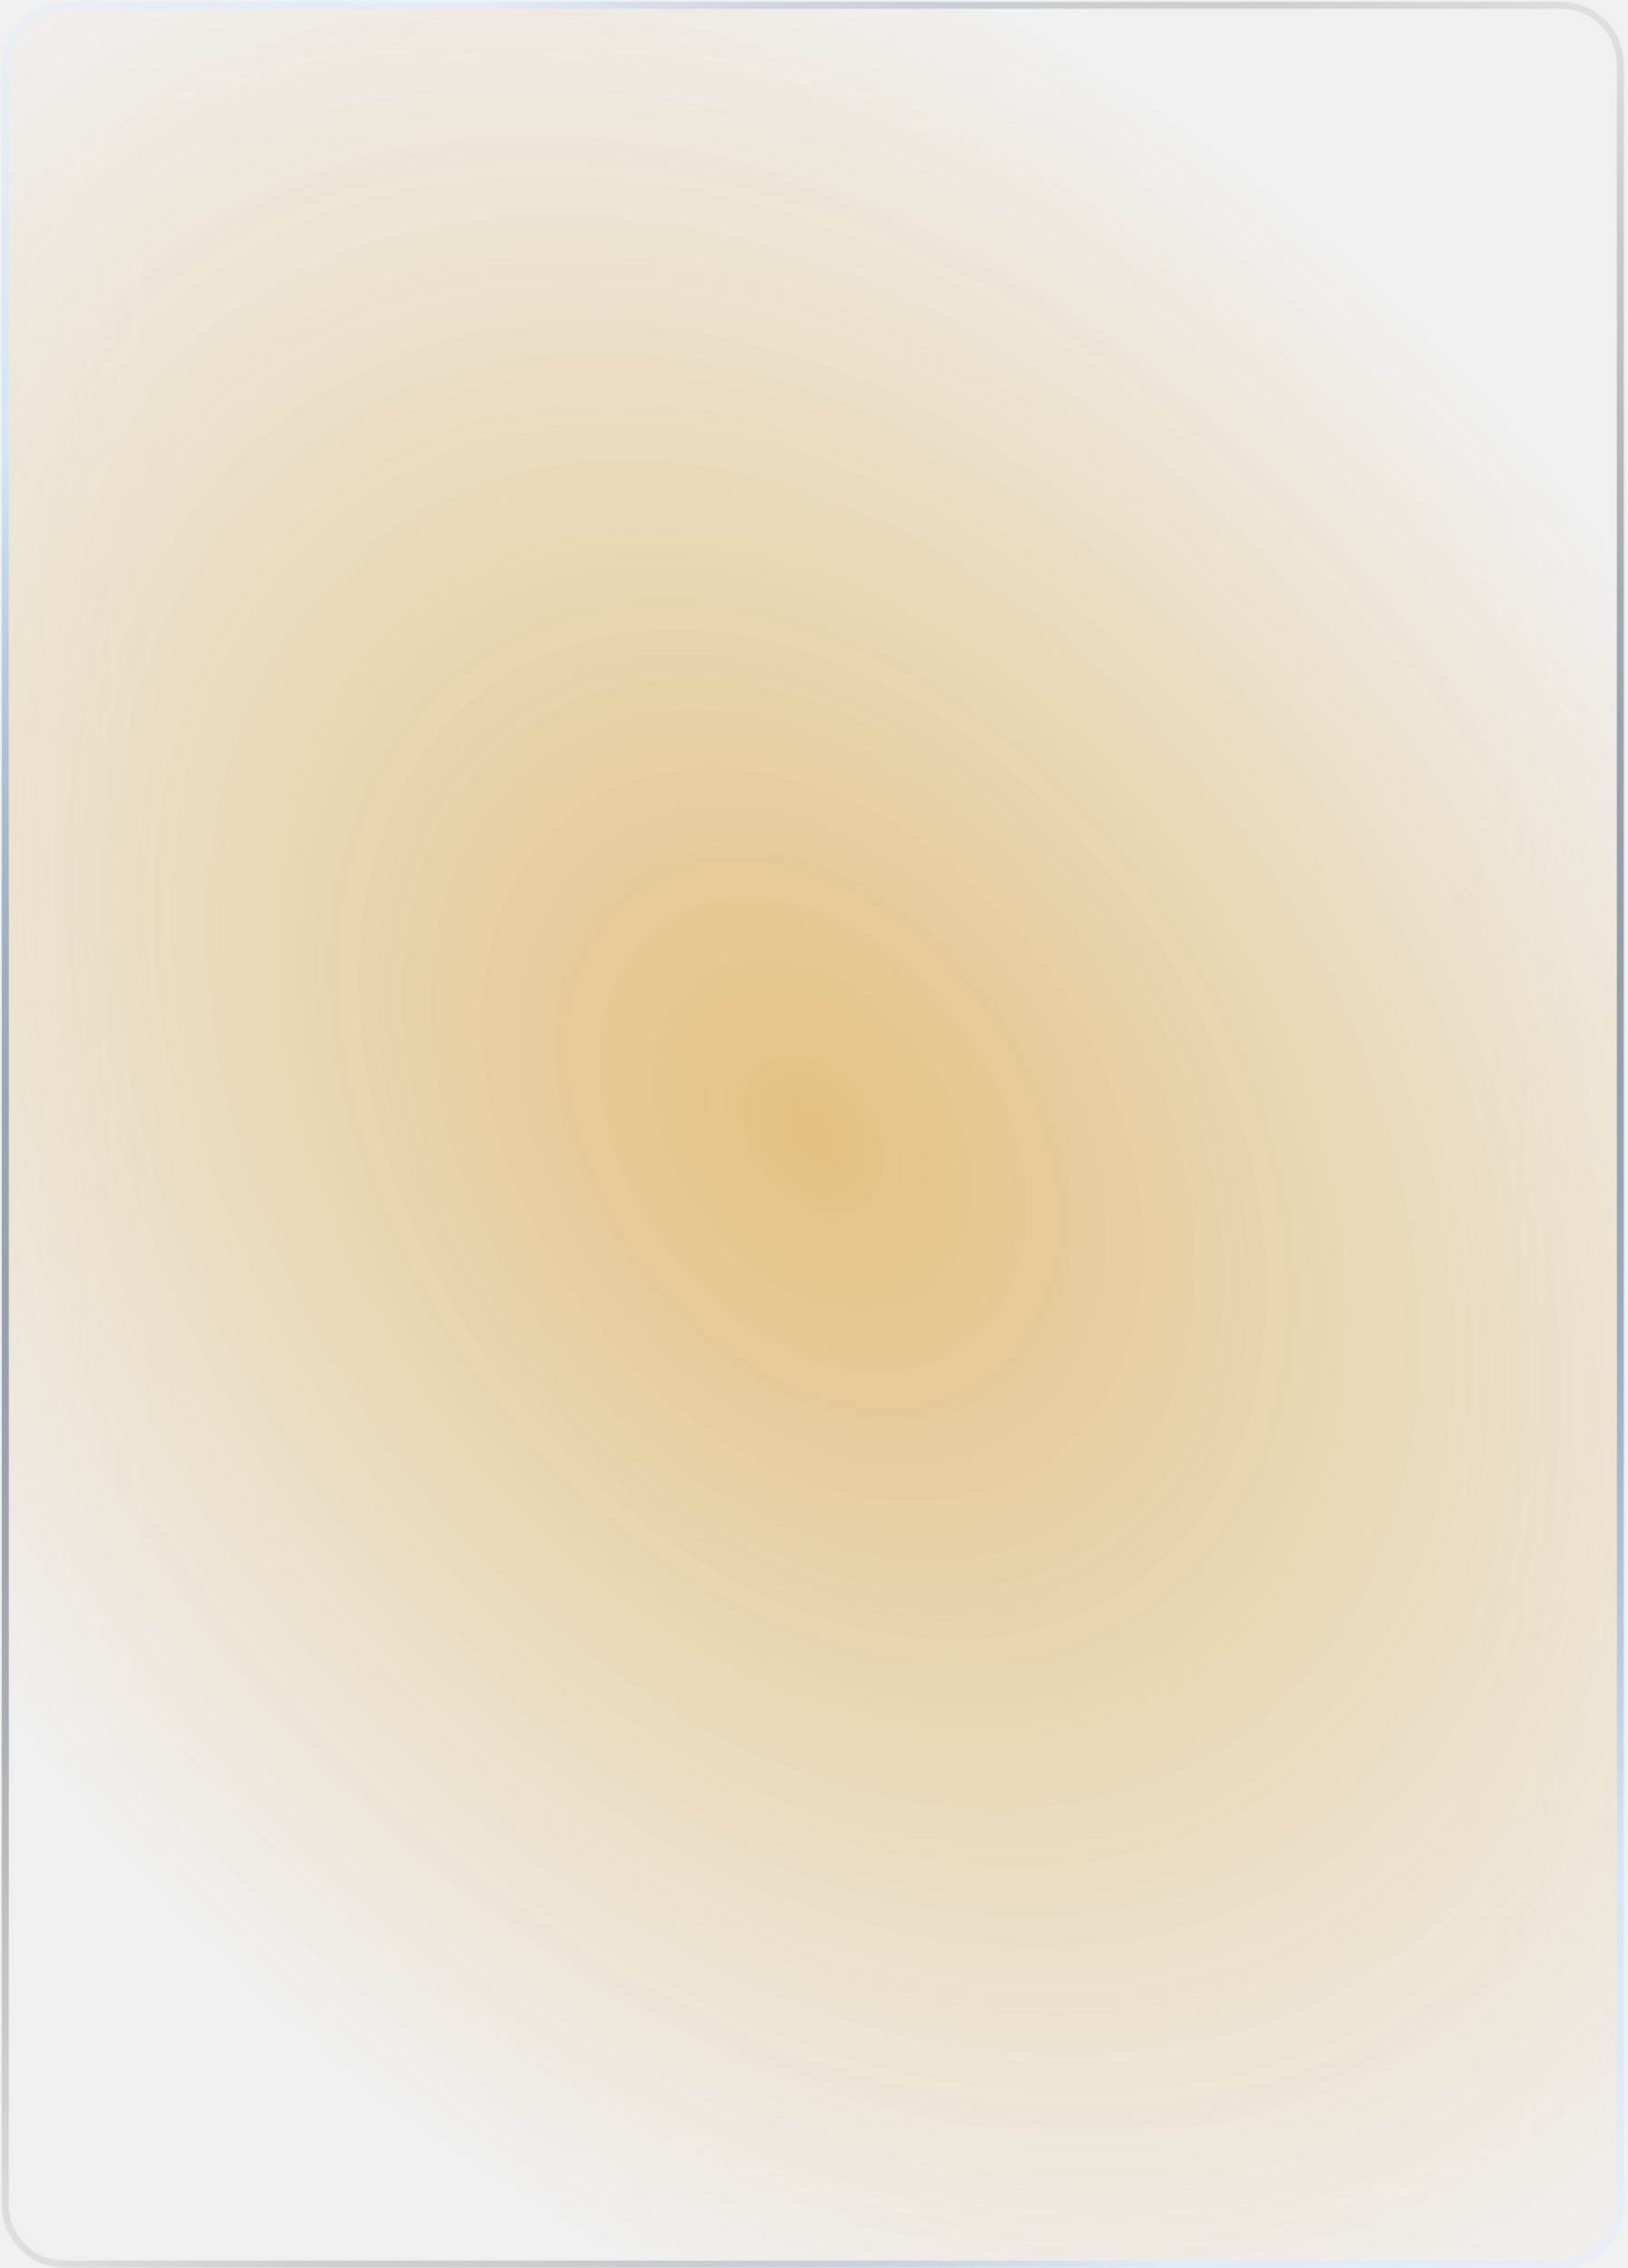
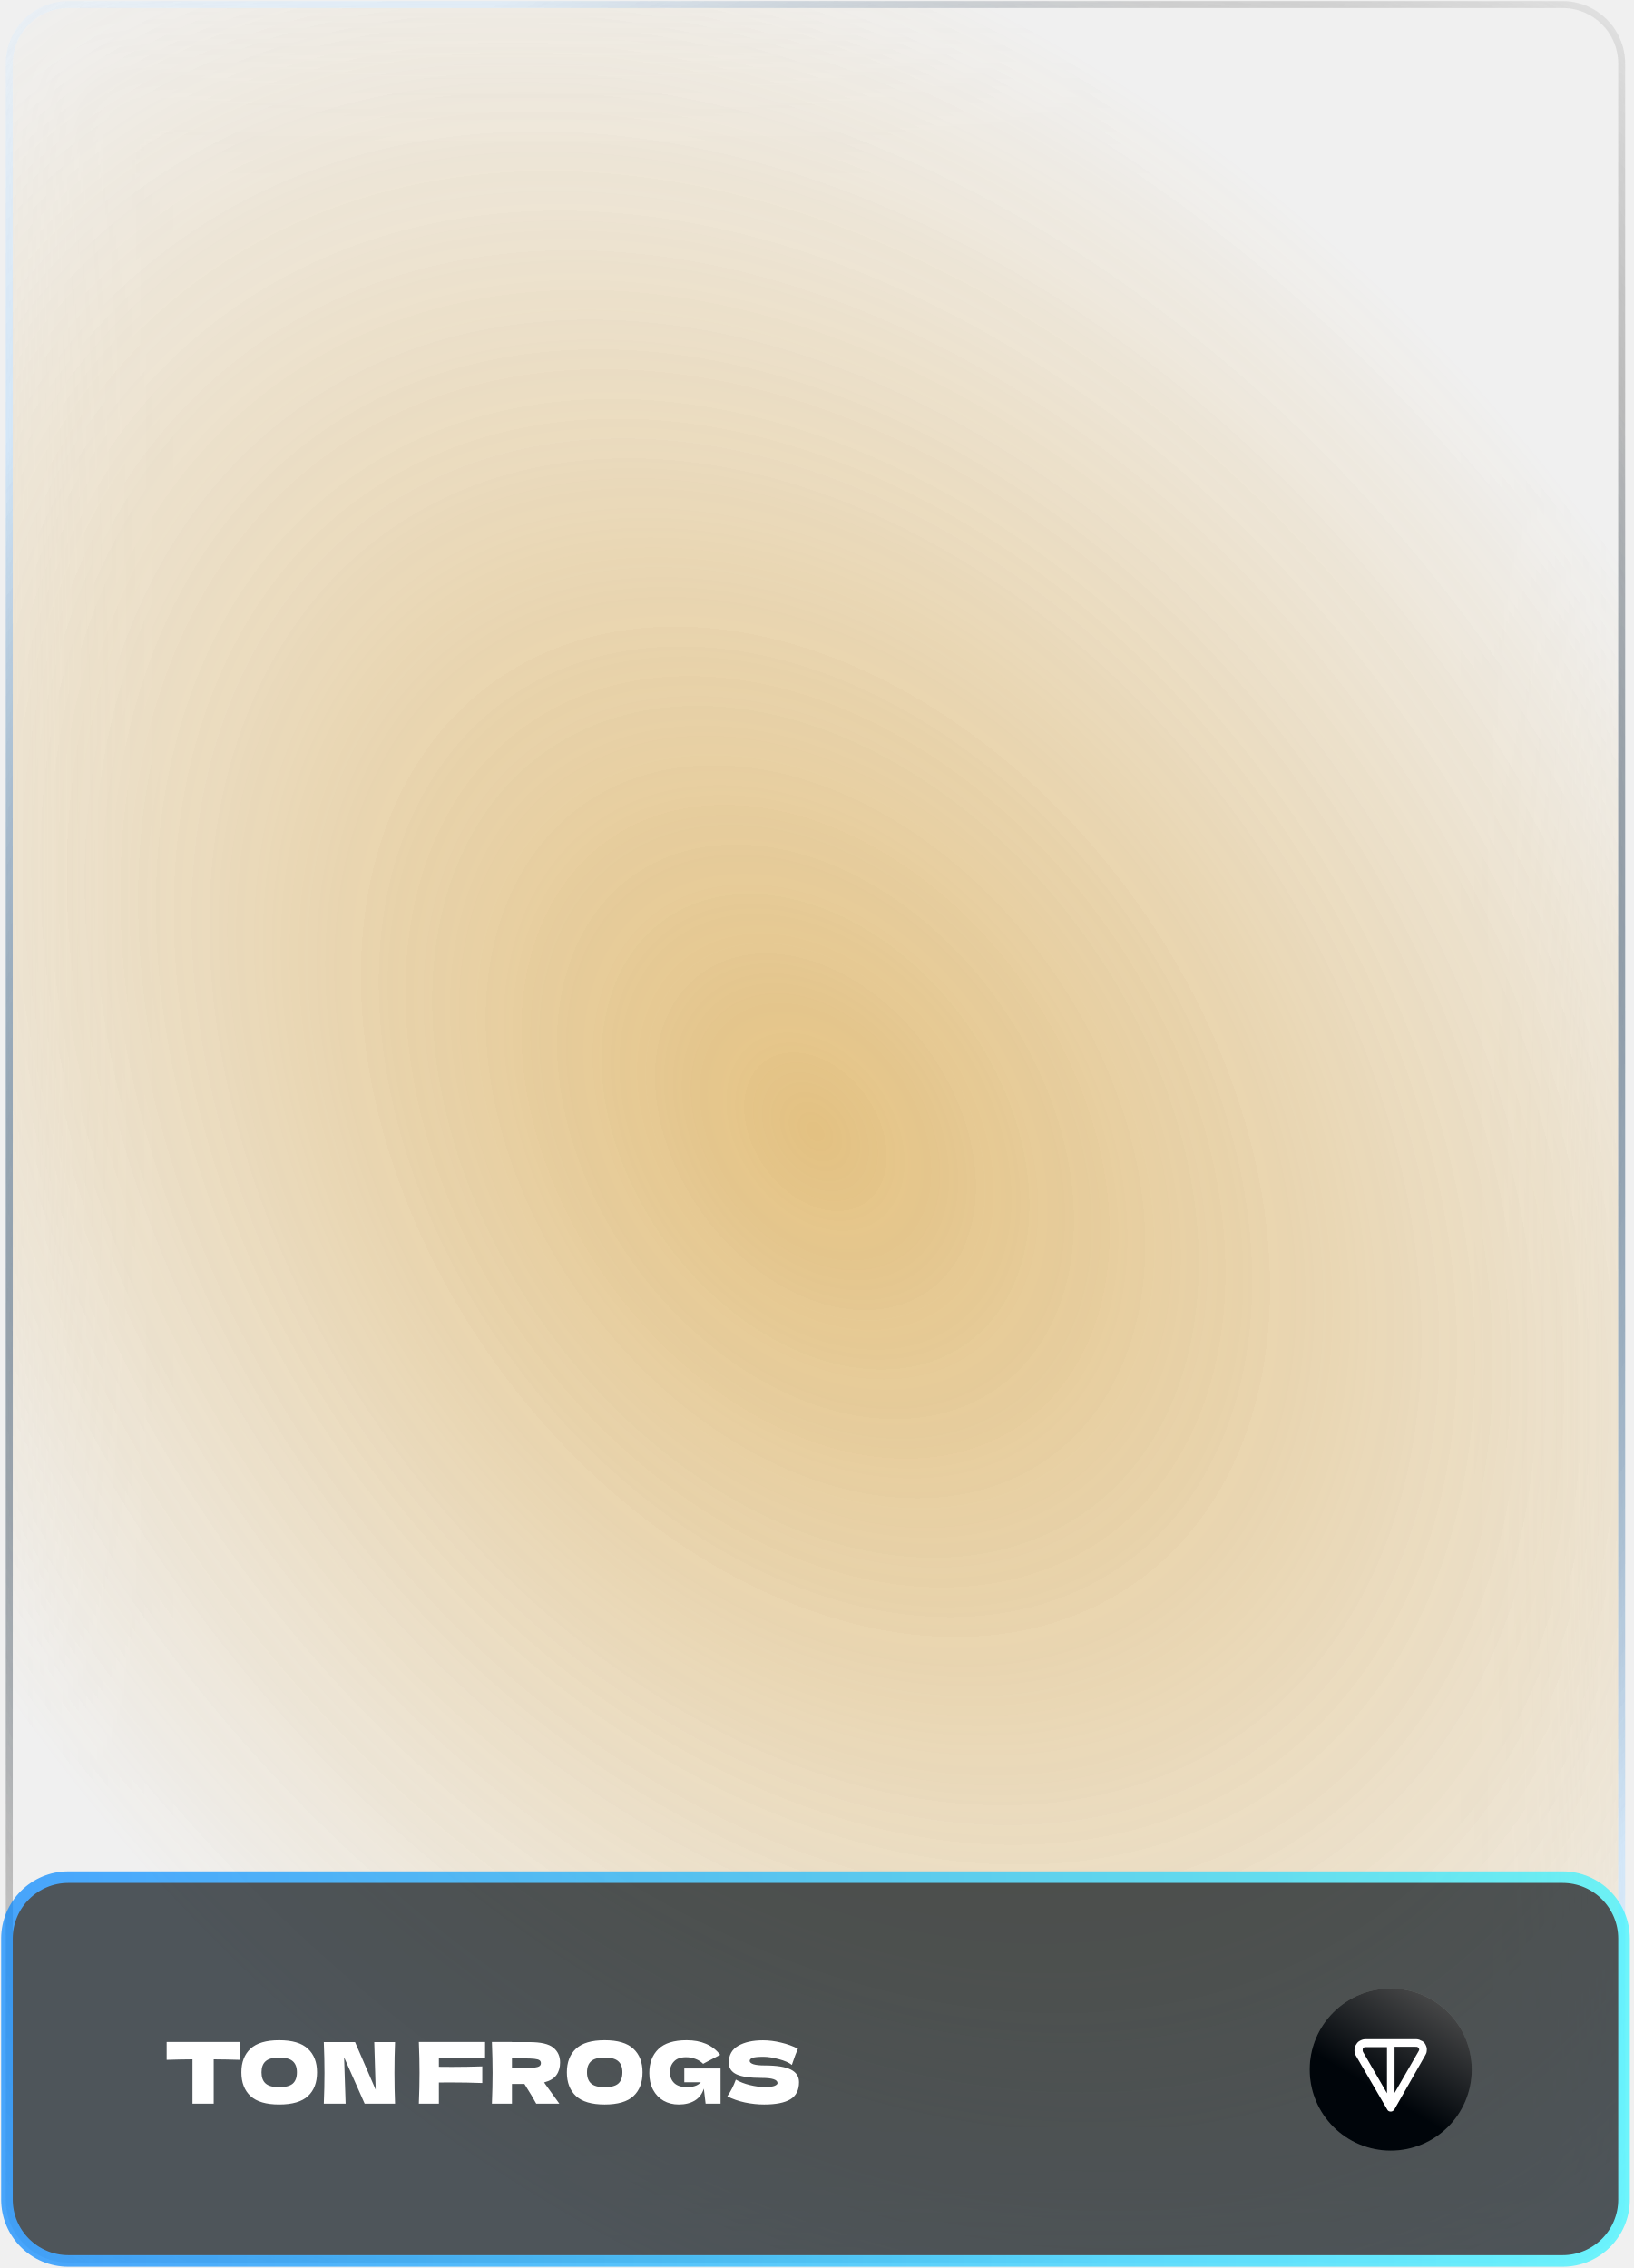
- <svg xmlns="http://www.w3.org/2000/svg" width="371" height="517" viewBox="0 0 371 517" fill="none">
-   <g filter="url(#filter0_b_429_332)">
-     <rect x="368.658" y="515.321" width="366.658" height="513.321" rx="12.712" transform="rotate(-180 368.658 515.321)" fill="url(#paint0_diamond_429_332)" fill-opacity="0.5" />
-     <rect x="369.453" y="516.116" width="368.247" height="514.91" rx="13.507" transform="rotate(-180 369.453 516.116)" stroke="url(#paint1_radial_429_332)" stroke-width="1.589" />
-     <rect x="369.453" y="516.116" width="368.247" height="514.91" rx="13.507" transform="rotate(-180 369.453 516.116)" stroke="url(#paint2_radial_429_332)" stroke-opacity="0.5" stroke-width="1.589" />
-     <rect x="369.453" y="516.116" width="368.247" height="514.91" rx="13.507" transform="rotate(-180 369.453 516.116)" stroke="url(#paint3_radial_429_332)" stroke-width="1.589" />
+ <svg xmlns="http://www.w3.org/2000/svg" width="373" height="518" viewBox="0 0 373 518" fill="none">
+   <g filter="url(#filter0_b_429_331)">
+     <rect x="369.562" y="515.156" width="366.658" height="513.321" rx="12.712" transform="rotate(-180 369.562 515.156)" fill="url(#paint0_diamond_429_331)" fill-opacity="0.5" />
+     <rect x="370.357" y="515.951" width="368.247" height="514.91" rx="13.507" transform="rotate(-180 370.357 515.951)" stroke="url(#paint1_radial_429_331)" stroke-width="1.589" />
+     <rect x="370.357" y="515.951" width="368.247" height="514.91" rx="13.507" transform="rotate(-180 370.357 515.951)" stroke="url(#paint2_radial_429_331)" stroke-opacity="0.5" stroke-width="1.589" />
+     <rect x="370.357" y="515.951" width="368.247" height="514.91" rx="13.507" transform="rotate(-180 370.357 515.951)" stroke="url(#paint3_radial_429_331)" stroke-width="1.589" />
  </g>
+   <rect opacity="0.7" x="370.887" y="516.39" width="369.302" height="87.657" rx="14.034" transform="rotate(-180 370.887 516.39)" fill="#08121A" stroke="url(#paint4_linear_429_331)" stroke-width="2.645" />
+   <path d="M54.72 470.458C52.69 470.393 50.718 470.354 48.805 470.342V480.465H43.956V470.342C42.03 470.354 40.065 470.393 38.061 470.458V466.385H54.72V470.458ZM63.755 480.659C60.794 480.659 58.616 480.019 57.219 478.739C55.823 477.446 55.125 475.636 55.125 473.309C55.125 471.007 55.816 469.21 57.2 467.917C58.596 466.624 60.781 465.978 63.755 465.978C66.741 465.978 68.926 466.624 70.31 467.917C71.706 469.21 72.404 471.007 72.404 473.309C72.404 475.649 71.713 477.459 70.329 478.739C68.946 480.019 66.754 480.659 63.755 480.659ZM63.755 476.703C65.19 476.703 66.224 476.431 66.858 475.888C67.491 475.332 67.808 474.472 67.808 473.309C67.808 472.171 67.491 471.324 66.858 470.768C66.224 470.212 65.19 469.934 63.755 469.934C62.333 469.934 61.305 470.212 60.671 470.768C60.038 471.324 59.721 472.171 59.721 473.309C59.721 474.459 60.038 475.313 60.671 475.869C61.305 476.425 62.333 476.703 63.755 476.703ZM90.221 466.405C90.13 468.59 90.085 470.93 90.085 473.425C90.085 475.933 90.13 478.28 90.221 480.465H83.278L78.585 469.876L78.934 480.465H73.95C74.053 477.957 74.105 475.61 74.105 473.425C74.105 471.253 74.053 468.913 73.95 466.405H81.087L85.799 477.284L85.47 466.405H90.221ZM110.781 470.012H100.231V472.048C100.89 472.061 101.879 472.068 103.198 472.068C105.473 472.068 107.788 472.029 110.141 471.951V475.752C107.788 475.662 105.305 475.617 102.694 475.617C101.608 475.617 100.787 475.623 100.231 475.636V480.465H95.654C95.757 477.957 95.809 475.61 95.809 473.425C95.809 471.24 95.757 468.893 95.654 466.385H110.781V470.012ZM127.912 471.078C127.912 472.203 127.634 473.154 127.078 473.929C126.535 474.705 125.598 475.267 124.266 475.617C124.421 475.823 124.531 475.985 124.596 476.101L127.737 480.465H122.462C121.893 479.405 120.995 477.905 119.767 475.966H116.916V480.465H112.339C112.442 477.957 112.494 475.61 112.494 473.425C112.494 471.24 112.442 468.893 112.339 466.385H116.916V466.405H120.891C123.503 466.405 125.326 466.825 126.36 467.665C127.395 468.506 127.912 469.643 127.912 471.078ZM116.916 470.128V472.339H119.534C120.633 472.339 121.46 472.307 122.016 472.242C122.585 472.164 122.979 472.048 123.199 471.893C123.419 471.738 123.529 471.512 123.529 471.214C123.529 470.93 123.426 470.71 123.219 470.555C123.012 470.4 122.624 470.29 122.055 470.225C121.486 470.161 120.646 470.128 119.534 470.128H116.916ZM138.09 480.659C135.129 480.659 132.951 480.019 131.554 478.739C130.158 477.446 129.46 475.636 129.46 473.309C129.46 471.007 130.151 469.21 131.535 467.917C132.931 466.624 135.116 465.978 138.09 465.978C141.076 465.978 143.261 466.624 144.645 467.917C146.041 469.21 146.739 471.007 146.739 473.309C146.739 475.649 146.047 477.459 144.664 478.739C143.281 480.019 141.089 480.659 138.09 480.659ZM138.09 476.703C139.525 476.703 140.559 476.431 141.193 475.888C141.826 475.332 142.143 474.472 142.143 473.309C142.143 472.171 141.826 471.324 141.193 470.768C140.559 470.212 139.525 469.934 138.09 469.934C136.668 469.934 135.64 470.212 135.006 470.768C134.373 471.324 134.056 472.171 134.056 473.309C134.056 474.459 134.373 475.313 135.006 475.869C135.64 476.425 136.668 476.703 138.09 476.703ZM156.275 472.436H164.556V480.465H161.143L160.735 477.032C160.348 478.26 159.656 479.172 158.66 479.767C157.665 480.361 156.45 480.659 155.014 480.659C153.709 480.659 152.545 480.368 151.524 479.786C150.515 479.204 149.72 478.37 149.138 477.284C148.569 476.198 148.285 474.931 148.285 473.483C148.285 471.169 148.977 469.34 150.36 467.995C151.743 466.65 153.896 465.978 156.818 465.978C158.486 465.978 159.953 466.25 161.22 466.793C162.5 467.336 163.586 468.176 164.478 469.314C163.897 469.611 162.759 470.206 161.065 471.098L160.58 471.369C160.076 470.865 159.488 470.49 158.815 470.245C158.143 469.986 157.432 469.857 156.682 469.857C155.441 469.857 154.517 470.186 153.909 470.846C153.301 471.492 152.997 472.294 152.997 473.251C152.997 474.285 153.321 475.119 153.967 475.752C154.627 476.386 155.629 476.703 156.973 476.703C157.555 476.703 158.117 476.618 158.66 476.45C159.216 476.282 159.682 475.991 160.057 475.578H156.275V472.436ZM166.106 478.797C166.546 478.138 166.908 477.524 167.192 476.955C167.49 476.386 167.774 475.726 168.046 474.977C168.964 475.507 170.03 475.92 171.246 476.218C172.461 476.515 173.592 476.664 174.639 476.664C175.713 476.664 176.469 476.573 176.908 476.392C177.348 476.198 177.568 475.991 177.568 475.772C177.568 474.983 176.365 474.589 173.961 474.589C171.323 474.589 169.41 474.317 168.22 473.774C167.031 473.218 166.436 472.326 166.436 471.098C166.436 469.352 167.16 468.066 168.608 467.239C170.056 466.411 171.937 465.997 174.252 465.997C175.596 465.997 176.973 466.172 178.382 466.521C179.805 466.857 181.084 467.323 182.222 467.917C181.847 468.771 181.453 469.811 181.039 471.04C180.962 471.298 180.897 471.492 180.845 471.621C180.186 471.091 179.19 470.652 177.859 470.303C176.527 469.941 175.351 469.76 174.329 469.76C173.101 469.76 172.273 469.844 171.847 470.012C171.42 470.167 171.207 470.4 171.207 470.71C171.207 471.02 171.498 471.272 172.079 471.466C172.674 471.647 173.528 471.738 174.639 471.738C177.38 471.738 179.371 472.055 180.613 472.688C181.854 473.309 182.474 474.265 182.474 475.558C182.474 477.368 181.815 478.674 180.496 479.476C179.177 480.264 177.18 480.659 174.504 480.659C173.069 480.659 171.608 480.504 170.121 480.193C168.634 479.87 167.296 479.405 166.106 478.797Z" fill="white" />
+   <g filter="url(#filter1_b_429_331)">
+     <rect x="336.119" y="491.197" width="37.024" height="37.024" rx="18.512" transform="rotate(180 336.119 491.197)" fill="url(#paint5_linear_429_331)" />
+   </g>
+   <path fill-rule="evenodd" clip-rule="evenodd" d="M323.243 465.744H311.924C311.492 465.744 311.131 465.816 310.699 466.033C310.194 466.249 309.906 466.61 309.762 466.899C309.762 466.899 309.762 466.971 309.689 466.971C309.473 467.332 309.329 467.765 309.329 468.27C309.329 468.703 309.401 469.136 309.689 469.569L316.827 481.84C316.971 482.128 317.259 482.273 317.62 482.273C317.908 482.273 318.197 482.128 318.413 481.84L325.406 469.569C325.55 469.281 325.839 468.92 325.839 468.342C325.911 467.837 325.767 467.404 325.55 466.971C325.334 466.538 324.974 466.177 324.469 466.033C324.036 465.744 323.532 465.744 323.243 465.744ZM318.485 467.476H323.243C323.532 467.476 323.676 467.476 323.748 467.549C323.892 467.621 323.964 467.693 324.036 467.837C324.108 467.909 324.108 468.054 324.108 468.198C324.108 468.27 324.036 468.342 323.892 468.631L318.485 478.014V467.476ZM316.755 467.476V478.086L311.276 468.631C311.203 468.487 311.203 468.342 311.203 468.198C311.203 468.054 311.203 467.909 311.276 467.837C311.348 467.765 311.348 467.693 311.42 467.693L311.492 467.621C311.636 467.549 311.78 467.549 311.996 467.549H316.755V467.476Z" fill="white" />
  <defs>
-     <filter id="filter0_b_429_332" x="-32.957" y="-32.958" width="436.574" height="583.238" filterUnits="userSpaceOnUse" color-interpolation-filters="sRGB">
+     <filter id="filter0_b_429_331" x="-32.053" y="-33.123" width="436.574" height="583.238" filterUnits="userSpaceOnUse" color-interpolation-filters="sRGB">
      <feFlood flood-opacity="0" result="BackgroundImageFix" />
      <feGaussianBlur in="BackgroundImage" stdDeviation="16.685" />
-       <feComposite in2="SourceAlpha" operator="in" result="effect1_backgroundBlur_429_332" />
-       <feBlend mode="normal" in="SourceGraphic" in2="effect1_backgroundBlur_429_332" result="shape" />
+       <feComposite in2="SourceAlpha" operator="in" result="effect1_backgroundBlur_429_331" />
+       <feBlend mode="normal" in="SourceGraphic" in2="effect1_backgroundBlur_429_331" result="shape" />
    </filter>
-     <radialGradient id="paint0_diamond_429_332" cx="0" cy="0" r="1" gradientUnits="userSpaceOnUse" gradientTransform="translate(551.987 771.982) rotate(54.4623) scale(315.411 225.293)">
+     <filter id="filter1_b_429_331" x="210.944" y="366.022" width="213.327" height="213.327" filterUnits="userSpaceOnUse" color-interpolation-filters="sRGB">
+       <feFlood flood-opacity="0" result="BackgroundImageFix" />
+       <feGaussianBlur in="BackgroundImage" stdDeviation="44.076" />
+       <feComposite in2="SourceAlpha" operator="in" result="effect1_backgroundBlur_429_331" />
+       <feBlend mode="normal" in="SourceGraphic" in2="effect1_backgroundBlur_429_331" result="shape" />
+     </filter>
+     <radialGradient id="paint0_diamond_429_331" cx="0" cy="0" r="1" gradientUnits="userSpaceOnUse" gradientTransform="translate(552.891 771.817) rotate(54.4623) scale(315.411 225.293)">
      <stop stop-color="#D79314" />
      <stop offset="1" stop-color="#D79314" stop-opacity="0" />
    </radialGradient>
-     <radialGradient id="paint1_radial_429_332" cx="0" cy="0" r="1" gradientUnits="userSpaceOnUse" gradientTransform="translate(551.987 771.982) rotate(-123.28) scale(426.306 304.504)">
+     <radialGradient id="paint1_radial_429_331" cx="0" cy="0" r="1" gradientUnits="userSpaceOnUse" gradientTransform="translate(552.891 771.817) rotate(-123.28) scale(426.306 304.504)">
      <stop stop-color="white" />
      <stop offset="1" stop-color="white" stop-opacity="0" />
    </radialGradient>
-     <radialGradient id="paint2_radial_429_332" cx="0" cy="0" r="1" gradientUnits="userSpaceOnUse" gradientTransform="translate(551.987 771.982) rotate(50.2726) scale(344.206 245.862)">
+     <radialGradient id="paint2_radial_429_331" cx="0" cy="0" r="1" gradientUnits="userSpaceOnUse" gradientTransform="translate(552.891 771.817) rotate(50.2726) scale(344.206 245.862)">
      <stop stop-color="#0085FF" />
      <stop offset="1" stop-color="#0085FF" stop-opacity="0" />
    </radialGradient>
-     <radialGradient id="paint3_radial_429_332" cx="0" cy="0" r="1" gradientUnits="userSpaceOnUse" gradientTransform="translate(551.987 771.982) rotate(126.448) scale(338.214 241.582)">
+     <radialGradient id="paint3_radial_429_331" cx="0" cy="0" r="1" gradientUnits="userSpaceOnUse" gradientTransform="translate(552.891 771.817) rotate(126.448) scale(338.214 241.582)">
      <stop stop-color="#151515" />
      <stop offset="1" stop-color="#151515" stop-opacity="0" />
    </radialGradient>
+     <linearGradient id="paint4_linear_429_331" x1="736.222" y1="557.573" x2="369.564" y2="557.573" gradientUnits="userSpaceOnUse">
+       <stop stop-color="#0085FF" />
+       <stop offset="1" stop-color="#36F5FF" />
+     </linearGradient>
+     <linearGradient id="paint5_linear_429_331" x1="358.102" y1="505.081" x2="344.218" y2="528.221" gradientUnits="userSpaceOnUse">
+       <stop stop-color="#00050A" />
+       <stop offset="1" stop-color="#4D4D4D" />
+     </linearGradient>
  </defs>
</svg>
